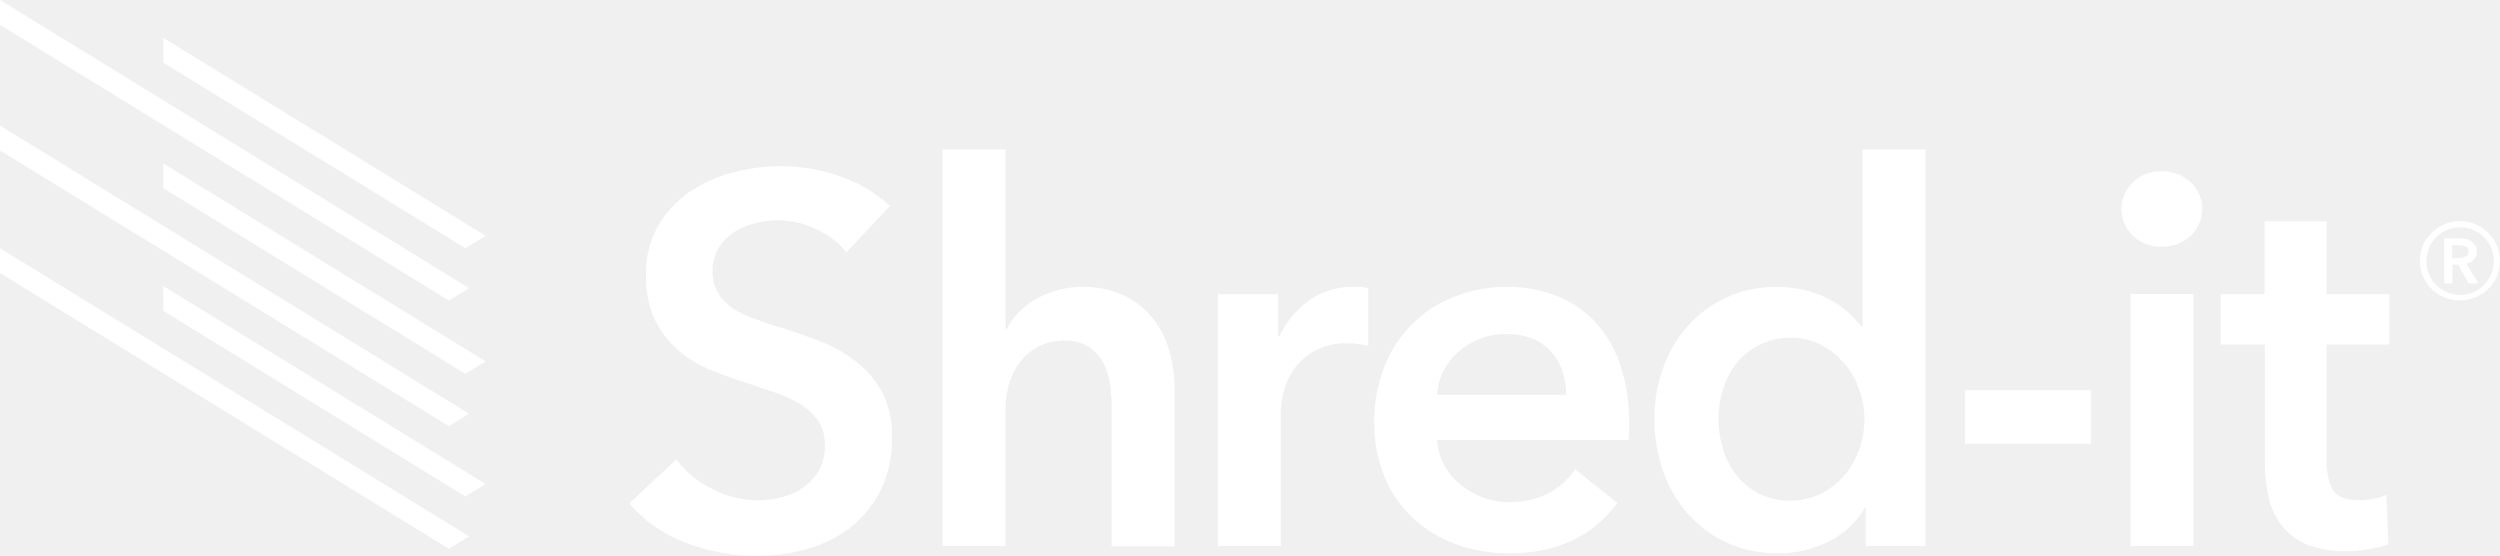
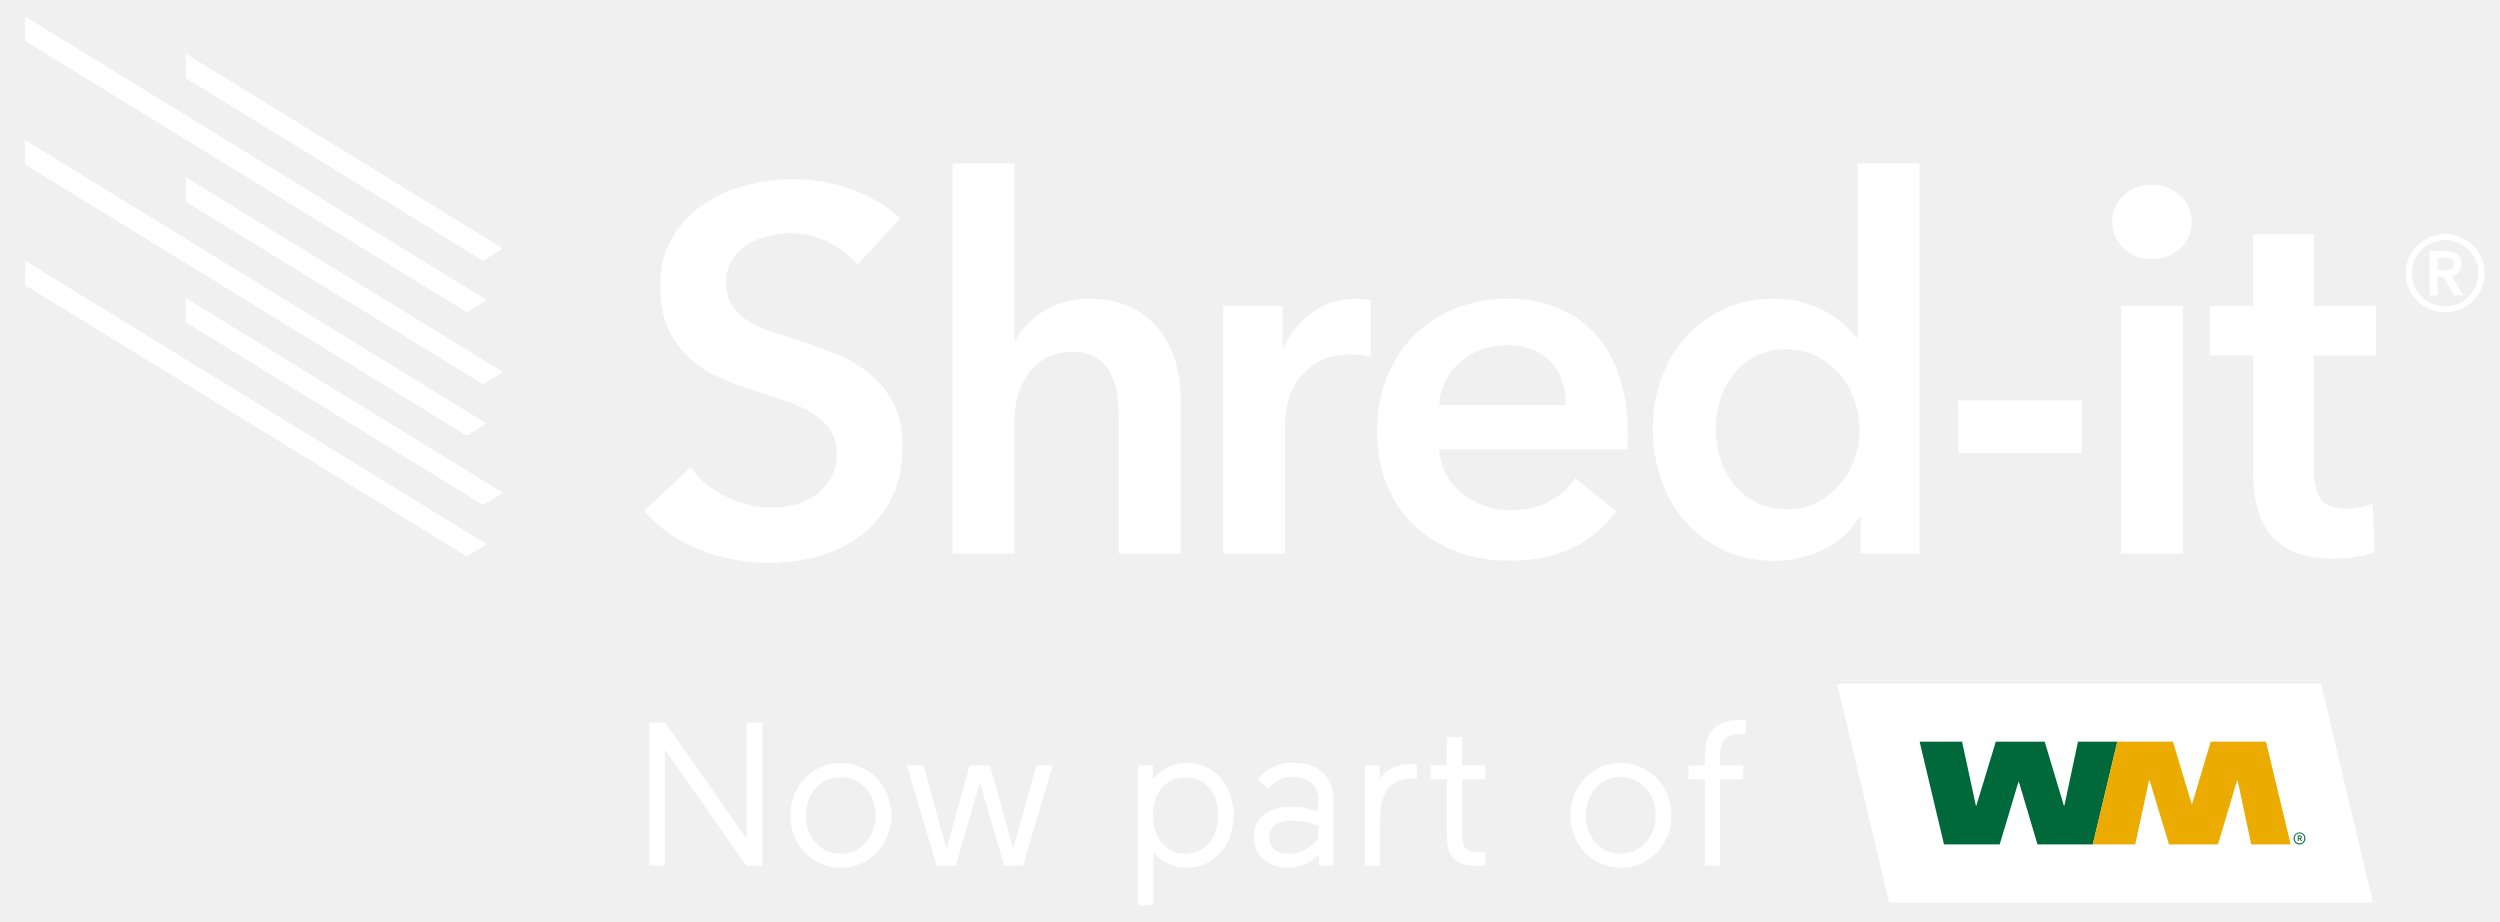
- <svg xmlns="http://www.w3.org/2000/svg" id="Layer_1" data-name="Layer 1" viewBox="0 0 381 84.64">
+ <svg xmlns="http://www.w3.org/2000/svg" id="Layer_1" version="1.1" viewBox="0 0 322.8 119">
  <defs>
-     <style>.cls-1{fill:#fff;}</style>
+     <style>
+       .st0 {
+         fill: none;
+       }
+ 
+       .st1 {
+         isolation: isolate;
+       }
+ 
+       .st2 {
+         fill: #ebab00;
+       }
+ 
+       .st3 {
+         fill: #006b35;
+       }
+ 
+       .st4 {
+         fill: #fff;
+       }
+ 
+       .st5 {
+         fill: #00693c;
+       }
+ 
+       .st6 {
+         clip-path: url(#clippath);
+       }
+     </style>
+     <clipPath id="clippath">
+       <rect class="st0" x="237.22" y="88.29" width="69.17" height="28.21" />
+     </clipPath>
  </defs>
-   <polygon class="cls-1" points="24.89 5.77 24.89 9.55 70.93 37.83 74.01 35.94 24.89 5.77" />
-   <polygon class="cls-1" points="0 0 0 3.78 68.41 45.8 71.49 43.91 0 0" />
-   <polygon class="cls-1" points="24.89 24.91 24.89 28.68 70.93 56.97 74.01 55.08 24.89 24.91" />
-   <polygon class="cls-1" points="0 19.14 0 22.92 68.41 64.94 71.49 63.05 0 19.14" />
-   <polygon class="cls-1" points="24.89 43.6 24.89 47.38 70.93 75.66 74.01 73.77 24.89 43.6" />
-   <polygon class="cls-1" points="0 37.83 0 41.61 68.41 83.63 71.49 81.74 0 37.83" />
-   <path class="cls-1" d="M380.78,51.46a5.91,5.91,0,0,1,.48-2.37,5.81,5.81,0,0,1,1.32-1.93,6.18,6.18,0,0,1,1.94-1.3,6,6,0,0,1,4.74,0,6.18,6.18,0,0,1,1.94,1.3,5.81,5.81,0,0,1,1.32,1.93,5.91,5.91,0,0,1,.48,2.37,5.78,5.78,0,0,1-.48,2.35,5.88,5.88,0,0,1-1.32,1.92A6.15,6.15,0,0,1,389.26,57a6.21,6.21,0,0,1-4.74,0,6.15,6.15,0,0,1-1.94-1.29,5.88,5.88,0,0,1-1.32-1.92A5.78,5.78,0,0,1,380.78,51.46Zm1,0a5,5,0,0,0,.4,2,5.13,5.13,0,0,0,1.1,1.65,5.18,5.18,0,0,0,5.65,1.11,5.12,5.12,0,0,0,1.63-1.11,5.3,5.3,0,0,0,1.1-1.65,5.17,5.17,0,0,0,0-4,5.14,5.14,0,0,0-1.1-1.64,5.09,5.09,0,0,0-3.64-1.5,5.09,5.09,0,0,0-3.64,1.5,5.14,5.14,0,0,0-1.5,3.65ZM384.51,48h2.41a4.08,4.08,0,0,1,.93.11,2.24,2.24,0,0,1,.82.35,1.69,1.69,0,0,1,.79,1.55,1.72,1.72,0,0,1-.43,1.22,2.16,2.16,0,0,1-1.15.63l1.85,3h-1.5L386.62,52h-.88v2.87h-1.23Zm2.22,3a2.69,2.69,0,0,0,1-.2.8.8,0,0,0,.48-.82.75.75,0,0,0-.44-.75,2.48,2.48,0,0,0-.93-.18h-1.12v2Z" transform="translate(-12 -11.68)" />
-   <path class="cls-1" d="M141,50.12a12.25,12.25,0,0,0-4.52-3.47,13.48,13.48,0,0,0-5.87-1.4,14.63,14.63,0,0,0-3.52.44,10.51,10.51,0,0,0-3.2,1.36,7.56,7.56,0,0,0-2.35,2.39A6.58,6.58,0,0,0,120.6,53a6.3,6.3,0,0,0,.8,3.28,7.31,7.31,0,0,0,2.19,2.32,15.17,15.17,0,0,0,3.4,1.67c1.33.48,2.8,1,4.4,1.44,1.81.59,3.69,1.25,5.63,2a21.85,21.85,0,0,1,5.36,3,14.69,14.69,0,0,1,4,4.63,14.16,14.16,0,0,1,1.56,7,17.76,17.76,0,0,1-1.68,7.95,16.47,16.47,0,0,1-4.47,5.63,19.22,19.22,0,0,1-6.56,3.36,27.75,27.75,0,0,1-7.91,1.12,29.68,29.68,0,0,1-10.79-2,20.93,20.93,0,0,1-8.63-6l7.19-6.72a14.48,14.48,0,0,0,5.56,4.56,14.8,14.8,0,0,0,10.43,1.24,9.74,9.74,0,0,0,3.31-1.48,8.17,8.17,0,0,0,2.4-2.6,7.54,7.54,0,0,0,.92-3.87,6.33,6.33,0,0,0-1-3.72,9.14,9.14,0,0,0-2.8-2.56,20.28,20.28,0,0,0-4.15-1.88l-5-1.68a50.46,50.46,0,0,1-5.11-1.91,16.93,16.93,0,0,1-4.6-3,14.38,14.38,0,0,1-3.31-4.52,15.29,15.29,0,0,1-1.28-6.67,14.6,14.6,0,0,1,1.8-7.43,16,16,0,0,1,4.71-5.16,20.92,20.92,0,0,1,6.63-3,28.86,28.86,0,0,1,7.56-1,26.74,26.74,0,0,1,8.75,1.52,21.33,21.33,0,0,1,7.71,4.55Z" transform="translate(-12 -11.68)" />
-   <path class="cls-1" d="M176.86,55.4a14.4,14.4,0,0,1,6.43,1.32,12.79,12.79,0,0,1,4.4,3.47,14.1,14.1,0,0,1,2.52,5,20.9,20.9,0,0,1,.8,5.75v24h-9.59V73.78a26.34,26.34,0,0,0-.24-3.48,10.07,10.07,0,0,0-1-3.27A6.58,6.58,0,0,0,178,64.59a6.45,6.45,0,0,0-3.72-1,8.45,8.45,0,0,0-4,.88,8.31,8.31,0,0,0-2.8,2.36,10.35,10.35,0,0,0-1.68,3.31,13,13,0,0,0-.56,3.76V94.88h-9.59V34.46h9.59V61.87h.16a9.25,9.25,0,0,1,1.64-2.36,12.89,12.89,0,0,1,2.52-2.07A13.23,13.23,0,0,1,172.86,56,13.81,13.81,0,0,1,176.86,55.4Z" transform="translate(-12 -11.68)" />
-   <path class="cls-1" d="M197.6,56.52h9.19v6.39H207a14,14,0,0,1,4.48-5.43,11.14,11.14,0,0,1,6.71-2.08c.37,0,.77,0,1.2,0a4.4,4.4,0,0,1,1.12.2v8.79a12.9,12.9,0,0,0-1.64-.32A12,12,0,0,0,217.5,64a10.15,10.15,0,0,0-5.27,1.2,9.67,9.67,0,0,0-3.12,2.88,10.41,10.41,0,0,0-1.52,3.43,13.94,13.94,0,0,0-.4,2.8V94.88H197.6Z" transform="translate(-12 -11.68)" />
-   <path class="cls-1" d="M260.27,76.18v1.28a11.13,11.13,0,0,1-.08,1.28H231a9.51,9.51,0,0,0,3.52,6.75,12.1,12.1,0,0,0,3.43,2,11.29,11.29,0,0,0,4,.72A12.76,12.76,0,0,0,248,86.85a11.41,11.41,0,0,0,4.08-3.64l6.39,5.12Q252.84,96,242.05,96a23.46,23.46,0,0,1-8.23-1.4,19.31,19.31,0,0,1-6.52-4A17.86,17.86,0,0,1,223,84.37a21.62,21.62,0,0,1-1.56-8.43A22,22,0,0,1,223,67.51,18.68,18.68,0,0,1,233.7,56.88a21.43,21.43,0,0,1,8-1.48,20.22,20.22,0,0,1,7.39,1.32A16,16,0,0,1,255,60.63a18.19,18.19,0,0,1,3.87,6.48A26.76,26.76,0,0,1,260.27,76.18Zm-9.59-4.32a11.65,11.65,0,0,0-.52-3.51,7.87,7.87,0,0,0-4.47-5,10.07,10.07,0,0,0-4-.76,10.78,10.78,0,0,0-7.31,2.6A9.44,9.44,0,0,0,231,71.86Z" transform="translate(-12 -11.68)" />
-   <path class="cls-1" d="M305.45,94.88h-9.11V89.12h-.16a13,13,0,0,1-5.55,5.12A17,17,0,0,1,283,96a18.28,18.28,0,0,1-7.87-1.64,17.94,17.94,0,0,1-5.91-4.4,19.32,19.32,0,0,1-3.76-6.47,23.6,23.6,0,0,1-1.32-7.95,22.78,22.78,0,0,1,1.36-7.91,19.44,19.44,0,0,1,3.84-6.4,17.91,17.91,0,0,1,13.42-5.83,17.06,17.06,0,0,1,4.72.6,16.74,16.74,0,0,1,3.64,1.48,13.63,13.63,0,0,1,2.67,1.91,15.54,15.54,0,0,1,1.84,2h.24V34.46h9.59ZM273.88,75.54a15.4,15.4,0,0,0,.68,4.47,12.11,12.11,0,0,0,2,4A10.76,10.76,0,0,0,280,86.89a11,11,0,0,0,9.59,0,11.57,11.57,0,0,0,3.55-2.84,12.12,12.12,0,0,0,2.24-4,13.36,13.36,0,0,0,.76-4.43,13.82,13.82,0,0,0-.76-4.48,12.18,12.18,0,0,0-5.79-6.87,9.77,9.77,0,0,0-4.72-1.12A10.41,10.41,0,0,0,280,64.31a10.28,10.28,0,0,0-3.44,2.84,12.26,12.26,0,0,0-2,3.95A15.1,15.1,0,0,0,273.88,75.54Z" transform="translate(-12 -11.68)" />
-   <path class="cls-1" d="M330.65,79.3H311.47V71.14h19.18Z" transform="translate(-12 -11.68)" />
-   <path class="cls-1" d="M335.31,43.49a5.53,5.53,0,0,1,1.72-4,5.93,5.93,0,0,1,4.36-1.71,6.35,6.35,0,0,1,4.43,1.63,5.62,5.62,0,0,1,0,8.24,6.35,6.35,0,0,1-4.43,1.63A5.93,5.93,0,0,1,337,47.53,5.52,5.52,0,0,1,335.31,43.49Zm1.36,13h9.59V94.88h-9.59Z" transform="translate(-12 -11.68)" />
-   <path class="cls-1" d="M350.42,64.19V56.52h6.71V45.41h9.43V56.52h9.59v7.67h-9.59V82a8.78,8.78,0,0,0,.92,4.24c.61,1.12,2,1.68,4.12,1.68a12,12,0,0,0,2.07-.2,9,9,0,0,0,2-.6l.32,7.51a15.84,15.84,0,0,1-3,.76,20.92,20.92,0,0,1-3.35.28,15.33,15.33,0,0,1-6.24-1.08,9.42,9.42,0,0,1-3.79-3,10.89,10.89,0,0,1-1.92-4.31,24.9,24.9,0,0,1-.52-5.24V64.19Z" transform="translate(-12 -11.68)" />
+   <g>
+     <g>
+       <g>
+         <polygon class="st4" points="24 6.94 24 10.09 62.37 33.67 64.94 32.09 24 6.94" />
+         <polygon class="st4" points="3.25 2.14 3.25 5.29 60.27 40.31 62.84 38.74 3.25 2.14" />
+       </g>
+       <g>
+         <polygon class="st4" points="24 22.9 24 26.04 62.37 49.62 64.94 48.04 24 22.9" />
+         <polygon class="st4" points="3.25 18.09 3.25 21.24 60.27 56.26 62.84 54.69 3.25 18.09" />
+       </g>
+       <polygon class="st4" points="24 38.48 24 41.62 62.37 65.2 64.94 63.62 24 38.48" />
+       <polygon class="st4" points="3.25 33.67 3.25 36.82 60.27 71.84 62.84 70.27 3.25 33.67" />
+     </g>
+     <g>
+       <path class="st4" d="M310.62,35.29c0-.7.13-1.36.4-1.98s.63-1.15,1.1-1.61c.46-.45,1-.82,1.62-1.08.62-.27,1.28-.4,1.98-.4s1.36.13,1.98.4c.62.27,1.16.63,1.62,1.08s.83.99,1.1,1.61c.27.62.4,1.28.4,1.98s-.13,1.36-.4,1.97-.63,1.14-1.1,1.6c-.46.45-1,.81-1.62,1.07s-1.28.39-1.98.39-1.36-.13-1.98-.39c-.62-.26-1.16-.62-1.62-1.07s-.83-.99-1.1-1.6c-.27-.61-.4-1.27-.4-1.97ZM311.43,35.29c0,.58.11,1.13.33,1.65s.53.98.92,1.37.84.7,1.36.93c.52.22,1.08.33,1.67.33s1.15-.11,1.68-.33c.52-.22.98-.53,1.36-.93.39-.39.69-.85.92-1.37.22-.52.33-1.07.33-1.65s-.11-1.15-.33-1.67c-.22-.52-.53-.98-.92-1.36-.39-.39-.84-.69-1.36-.92-.52-.22-1.08-.33-1.68-.33s-1.15.11-1.67.33c-.52.22-.98.53-1.36.92-.39.39-.69.84-.92,1.36-.22.52-.33,1.08-.33,1.67ZM313.73,32.41h2.01c.27,0,.53.03.78.09s.48.16.68.29c.2.13.36.31.48.51.12.21.18.47.18.78,0,.42-.12.76-.36,1.02-.24.26-.56.44-.96.53l1.54,2.5h-1.25l-1.34-2.39h-.74v2.39h-1.03v-5.72h0ZM315.58,34.91c.3,0,.58-.06.85-.17.27-.11.4-.34.4-.68,0-.31-.12-.52-.37-.63-.25-.1-.5-.16-.77-.16h-.94v1.63h.83Z" />
+       <path class="st4" d="M110.75,34.18c-.89-1.15-2.14-2.12-3.76-2.9s-3.25-1.17-4.9-1.17c-.98,0-1.95.12-2.93.37-.98.24-1.87.62-2.66,1.13-.8.51-1.46,1.18-1.97,2s-.77,1.81-.77,2.96c0,1.07.22,1.98.67,2.73.44.76,1.05,1.4,1.83,1.93s1.72,1,2.83,1.4,2.33.8,3.66,1.2c1.51.49,3.07,1.04,4.7,1.67,1.62.62,3.11,1.44,4.46,2.46s2.46,2.31,3.33,3.86c.87,1.56,1.3,3.49,1.3,5.8,0,2.53-.47,4.74-1.4,6.63s-2.18,3.45-3.73,4.7c-1.56,1.24-3.38,2.18-5.46,2.8-2.09.62-4.29.93-6.59.93-3.06,0-6.06-.57-8.99-1.7s-5.33-2.81-7.19-5.03l5.99-5.6c1.15,1.6,2.7,2.86,4.63,3.8,1.93.93,3.83,1.4,5.7,1.4.98,0,1.98-.12,3-.37,1.02-.24,1.94-.65,2.76-1.23.82-.58,1.49-1.3,2-2.17.51-.87.77-1.94.77-3.23s-.29-2.28-.87-3.1-1.36-1.53-2.33-2.13c-.98-.6-2.13-1.12-3.46-1.57-1.33-.44-2.73-.91-4.2-1.4-1.42-.44-2.84-.98-4.26-1.6-1.42-.62-2.7-1.44-3.83-2.46-1.13-1.02-2.05-2.28-2.76-3.76-.71-1.49-1.07-3.34-1.07-5.56,0-2.4.5-4.46,1.5-6.19,1-1.73,2.31-3.16,3.93-4.3,1.62-1.13,3.46-1.98,5.53-2.53,2.07-.55,4.16-.83,6.29-.83,2.4,0,4.83.42,7.29,1.27,2.46.84,4.61,2.11,6.43,3.8l-5.46,5.99h0Z" />
+       <path class="st4" d="M140.66,38.57c2.09,0,3.87.37,5.36,1.1s2.71,1.7,3.66,2.9,1.65,2.58,2.1,4.13c.44,1.56.67,3.15.67,4.8v19.98h-7.99v-17.59c0-.93-.07-1.9-.2-2.9-.13-1-.41-1.91-.83-2.73s-1.02-1.5-1.8-2.03-1.81-.8-3.1-.8-2.4.24-3.33.73c-.93.49-1.71,1.14-2.33,1.97-.62.82-1.09,1.74-1.4,2.76-.31,1.02-.47,2.07-.47,3.13v17.45h-7.99V21.12h7.99v22.85h.13c.31-.67.77-1.32,1.37-1.97.6-.64,1.3-1.22,2.1-1.73s1.71-.92,2.73-1.23c1.02-.31,2.13-.47,3.33-.47Z" />
+       <path class="st4" d="M157.95,39.51h7.66v5.33h.13c.89-1.87,2.13-3.37,3.73-4.53,1.6-1.15,3.46-1.73,5.6-1.73.31,0,.64,0,1,.03.35.02.67.08.93.17v7.33c-.53-.13-.99-.22-1.37-.27-.38-.04-.74-.07-1.1-.07-1.82,0-3.29.33-4.4,1s-1.98,1.47-2.6,2.4c-.62.93-1.04,1.89-1.27,2.86-.22.98-.33,1.75-.33,2.33v17.12h-7.99v-31.97h.01Z" />
+       <path class="st4" d="M210.18,55.89v1.07c0,.36-.02.71-.07,1.07h-24.31c.09,1.16.39,2.21.9,3.16.51.96,1.19,1.78,2.03,2.46.84.69,1.8,1.23,2.86,1.63,1.07.4,2.18.6,3.33.6,2,0,3.69-.37,5.06-1.1,1.38-.73,2.51-1.74,3.4-3.03l5.33,4.26c-3.15,4.26-7.73,6.39-13.72,6.39-2.49,0-4.77-.39-6.86-1.17s-3.9-1.88-5.43-3.3c-1.53-1.42-2.73-3.16-3.6-5.23-.87-2.07-1.3-4.41-1.3-7.03s.43-4.92,1.3-7.03c.87-2.11,2.05-3.91,3.56-5.4s3.3-2.64,5.36-3.46c2.07-.82,4.3-1.23,6.69-1.23,2.22,0,4.27.37,6.16,1.1s3.52,1.82,4.9,3.26c1.38,1.44,2.45,3.24,3.23,5.4.78,2.15,1.17,4.67,1.17,7.56v.02ZM202.19,52.29c0-1.02-.14-2-.43-2.93s-.74-1.75-1.37-2.46c-.62-.71-1.41-1.28-2.36-1.7-.96-.42-2.08-.63-3.36-.63-2.4,0-4.43.72-6.1,2.16-1.67,1.44-2.59,3.3-2.76,5.56h16.39-.01Z" />
+       <path class="st4" d="M247.84,71.48h-7.59v-4.8h-.13c-1.11,1.87-2.65,3.29-4.63,4.26-1.98.98-4.1,1.47-6.36,1.47-2.44,0-4.63-.46-6.56-1.37s-3.57-2.13-4.93-3.66c-1.36-1.53-2.4-3.33-3.13-5.4-.73-2.07-1.1-4.27-1.1-6.63s.38-4.55,1.13-6.59,1.82-3.82,3.2-5.33c1.38-1.51,3.02-2.7,4.93-3.56,1.91-.87,4-1.3,6.26-1.3,1.47,0,2.77.17,3.93.5,1.15.33,2.16.74,3.03,1.23.87.49,1.61,1.02,2.23,1.6.62.58,1.13,1.13,1.53,1.67h.2v-22.45h7.99v50.36h0ZM221.53,55.36c0,1.24.19,2.49.57,3.73.38,1.24.94,2.35,1.7,3.33.75.98,1.71,1.78,2.86,2.4s2.51.93,4.06.93c1.47,0,2.77-.3,3.93-.9,1.15-.6,2.14-1.39,2.96-2.36.82-.98,1.44-2.08,1.87-3.3.42-1.22.63-2.45.63-3.7s-.21-2.49-.63-3.73c-.42-1.24-1.04-2.35-1.87-3.33-.82-.98-1.81-1.78-2.96-2.4-1.16-.62-2.46-.93-3.93-.93-1.56,0-2.91.3-4.06.9-1.16.6-2.11,1.39-2.86,2.36-.76.98-1.32,2.08-1.7,3.3-.38,1.22-.57,2.45-.57,3.7Z" />
+       <path class="st4" d="M268.84,58.49h-15.99v-6.79h15.99v6.79Z" />
+       <path class="st4" d="M272.73,28.65c0-1.29.48-2.41,1.43-3.36.95-.95,2.16-1.43,3.63-1.43s2.7.46,3.7,1.37c1,.91,1.5,2.05,1.5,3.43s-.5,2.52-1.5,3.43-2.23,1.37-3.7,1.37-2.68-.48-3.63-1.43c-.96-.95-1.43-2.08-1.43-3.36v-.02ZM273.86,39.51h7.99v31.97h-7.99s0-31.97,0-31.97Z" />
+       <path class="st4" d="M285.31,45.9v-6.39h5.6v-9.26h7.86v9.26h7.99v6.39h-7.99v14.85c0,1.42.26,2.6.77,3.53.51.93,1.65,1.4,3.43,1.4.53,0,1.11-.06,1.73-.17.62-.11,1.18-.28,1.67-.5l.27,6.26c-.71.27-1.56.48-2.53.63-.98.16-1.91.23-2.8.23-2.13,0-3.86-.3-5.2-.9-1.33-.6-2.39-1.42-3.16-2.46-.78-1.04-1.31-2.24-1.6-3.6-.29-1.35-.43-2.81-.43-4.36v-14.92h-5.61Z" />
+     </g>
+   </g>
+   <g>
+     <g class="st1">
+       <g class="st1">
+         <path class="st4" d="M98.44,111.76h-2.09l-10.51-14.97v14.97h-2.01v-18.48h2.06l10.51,15.02v-15.02h2.03v18.48Z" />
+         <path class="st4" d="M102.06,105.29c0-.93.16-1.81.49-2.64.33-.83.78-1.54,1.36-2.15.58-.61,1.27-1.09,2.06-1.45.79-.36,1.65-.54,2.59-.54s1.8.18,2.6.54c.8.36,1.49.84,2.07,1.45.58.61,1.04,1.32,1.37,2.15.33.83.5,1.71.5,2.64s-.17,1.81-.5,2.63c-.33.82-.79,1.53-1.37,2.14-.58.61-1.27,1.09-2.07,1.45-.8.36-1.67.54-2.6.54s-1.79-.18-2.59-.54-1.48-.84-2.06-1.45c-.58-.61-1.03-1.32-1.36-2.14s-.49-1.69-.49-2.63ZM104.06,105.29c0,1.39.42,2.56,1.25,3.51s1.91,1.43,3.23,1.43,2.4-.48,3.25-1.43c.84-.95,1.27-2.12,1.27-3.51s-.42-2.56-1.27-3.51c-.85-.95-1.93-1.43-3.25-1.43s-2.4.48-3.23,1.43c-.84.95-1.25,2.12-1.25,3.51Z" />
+         <path class="st4" d="M119.24,98.82l2.98,10.8,2.98-10.8h2.64l2.98,10.8,2.98-10.8h2.14l-3.85,12.94h-2.43l-3.14-10.69-3.12,10.69h-2.46l-3.85-12.94h2.14Z" />
+         <path class="st4" d="M159.29,105.29c0,.93-.15,1.81-.44,2.63-.29.82-.7,1.53-1.23,2.14-.53.61-1.16,1.09-1.9,1.45s-1.56.54-2.46.54-1.71-.18-2.44-.53c-.73-.35-1.37-.84-1.91-1.48v6.84h-1.95v-18.06h1.9v1.77c.55-.65,1.19-1.16,1.94-1.53.75-.37,1.57-.55,2.47-.55s1.72.18,2.46.54c.74.36,1.37.84,1.9,1.45.53.61.94,1.32,1.23,2.15.29.83.44,1.71.44,2.64ZM157.29,105.29c0-.69-.1-1.33-.29-1.94-.19-.61-.47-1.13-.82-1.57-.35-.44-.79-.79-1.32-1.04-.53-.25-1.12-.38-1.77-.38s-1.24.13-1.77.38c-.53.26-.97.6-1.33,1.04-.36.44-.64.96-.83,1.57-.19.61-.29,1.25-.29,1.94s.1,1.33.29,1.94c.19.61.47,1.13.83,1.57.36.44.81.79,1.33,1.04.53.26,1.12.38,1.77.38s1.24-.13,1.77-.38c.53-.25.97-.6,1.32-1.04.35-.44.62-.96.82-1.57.19-.61.29-1.25.29-1.94Z" />
+         <path class="st4" d="M172.18,111.76h-1.9v-1.43c-.53.58-1.13,1.01-1.82,1.29s-1.41.42-2.17.42c-1.21,0-2.25-.34-3.1-1.02-.85-.68-1.28-1.65-1.28-2.92s.44-2.24,1.31-2.92c.87-.68,2-1.02,3.39-1.02.95,0,1.79.11,2.52.33.73.22,1.1.32,1.1.3v-1.43c0-1.02-.31-1.79-.94-2.3-.62-.51-1.44-.77-2.44-.77-.49,0-.93.08-1.32.24s-.71.33-.98.53c-.26.19-.54.46-.82.79l-1.35-1.24c.39-.44.77-.8,1.15-1.07.38-.27.85-.52,1.41-.74.56-.22,1.21-.33,1.93-.33,1.58,0,2.86.41,3.84,1.21.98.81,1.47,2.08,1.47,3.8v8.24ZM166.42,110.25c.74,0,1.43-.18,2.09-.53.65-.35,1.22-.85,1.72-1.5v-1.64s-.36-.08-1.07-.3c-.71-.22-1.53-.33-2.44-.33s-1.66.21-2.14.63c-.48.42-.71.93-.71,1.53,0,.69.24,1.21.71,1.58.48.37,1.09.55,1.85.55Z" />
+         <path class="st4" d="M182.95,98.67v1.88c-.18-.02-.33-.03-.45-.03-1.51,0-2.61.43-3.29,1.29-.68.86-1.02,2.34-1.02,4.44v5.52h-1.95v-12.94h1.9v1.72c.58-.72,1.2-1.22,1.86-1.49.66-.27,1.45-.41,2.36-.41h.22c.1,0,.21,0,.36.03Z" />
+         <path class="st4" d="M190.58,111.81c-1.21,0-2.14-.29-2.79-.86-.64-.57-.96-1.57-.96-3v-7.34h-2.11v-1.79h2.11v-3.62h1.95v3.62h3.01v1.79h-3.01v7.05c0,.79.13,1.38.38,1.77.25.39.79.58,1.6.58.14,0,.48,0,1.03-.03v1.77c-.48.04-.88.05-1.21.05Z" />
+         <path class="st4" d="M202.77,105.29c0-.93.16-1.81.49-2.64.33-.83.78-1.54,1.36-2.15.58-.61,1.27-1.09,2.06-1.45.79-.36,1.65-.54,2.59-.54s1.8.18,2.6.54c.8.36,1.49.84,2.07,1.45.58.61,1.04,1.32,1.37,2.15.33.83.5,1.71.5,2.64s-.17,1.81-.5,2.63-.79,1.53-1.37,2.14c-.58.61-1.27,1.09-2.07,1.45s-1.67.54-2.6.54-1.79-.18-2.59-.54-1.48-.84-2.06-1.45c-.58-.61-1.03-1.32-1.36-2.14-.33-.82-.49-1.69-.49-2.63ZM204.78,105.29c0,1.39.42,2.56,1.25,3.51s1.91,1.43,3.23,1.43,2.4-.48,3.25-1.43c.84-.95,1.27-2.12,1.27-3.51s-.42-2.56-1.27-3.51c-.85-.95-1.93-1.43-3.25-1.43s-2.4.48-3.23,1.43c-.84.95-1.25,2.12-1.25,3.51Z" />
+         <path class="st4" d="M224.68,92.96c.23,0,.47,0,.71.03v1.77h-.69c-.99,0-1.67.23-2.05.7-.38.47-.57,1.17-.57,2.1v1.27h3.01v1.79h-3.01v11.14h-1.95v-11.14h-2.11v-1.79h2.11v-1.27c0-1.64.39-2.81,1.17-3.52s1.9-1.07,3.37-1.07Z" />
+       </g>
+     </g>
+     <g>
+       <g>
+         <polygon class="st4" points="237.22 88.29 243.91 116.5 306.39 116.5 299.7 88.29 237.22 88.29" />
+         <polygon class="st5" points="247.86 95.76 253.34 95.76 255.13 104.04 255.18 104.04 257.7 95.76 264.01 95.76 266.49 104.04 266.55 104.04 268.31 95.76 273.39 95.76 270.22 109.03 263.08 109.03 260.68 100.96 260.62 100.96 258.2 109.03 251.01 109.03 247.86 95.76" />
+         <polygon class="st2" points="273.39 95.76 280.57 95.76 282.99 103.83 283.04 103.83 285.45 95.76 292.58 95.76 295.77 109.03 290.68 109.03 288.91 100.74 288.86 100.74 286.38 109.03 280.06 109.03 277.55 100.74 277.49 100.74 275.7 109.03 270.22 109.03 273.39 95.76" />
+       </g>
+       <g class="st6">
+         <g>
+           <path class="st3" d="M296.91,107.48c-.42,0-.76.35-.76.78s.34.78.76.78.76-.35.76-.78-.33-.78-.76-.78M296.92,108.9c-.36,0-.63-.28-.63-.65s.27-.65.63-.65.61.28.61.65-.26.65-.61.65" />
+           <path class="st3" d="M297.05,108.31c.1-.03.15-.1.15-.22,0-.15-.09-.23-.27-.23h-.25v.73h.12v-.27h.11l.19.27h.16l-.21-.29h0ZM297.08,108.1c0,.08-.05.12-.14.12h-.14v-.23h.14c.11,0,.14.06.14.11" />
+         </g>
+       </g>
+     </g>
+   </g>
</svg>
